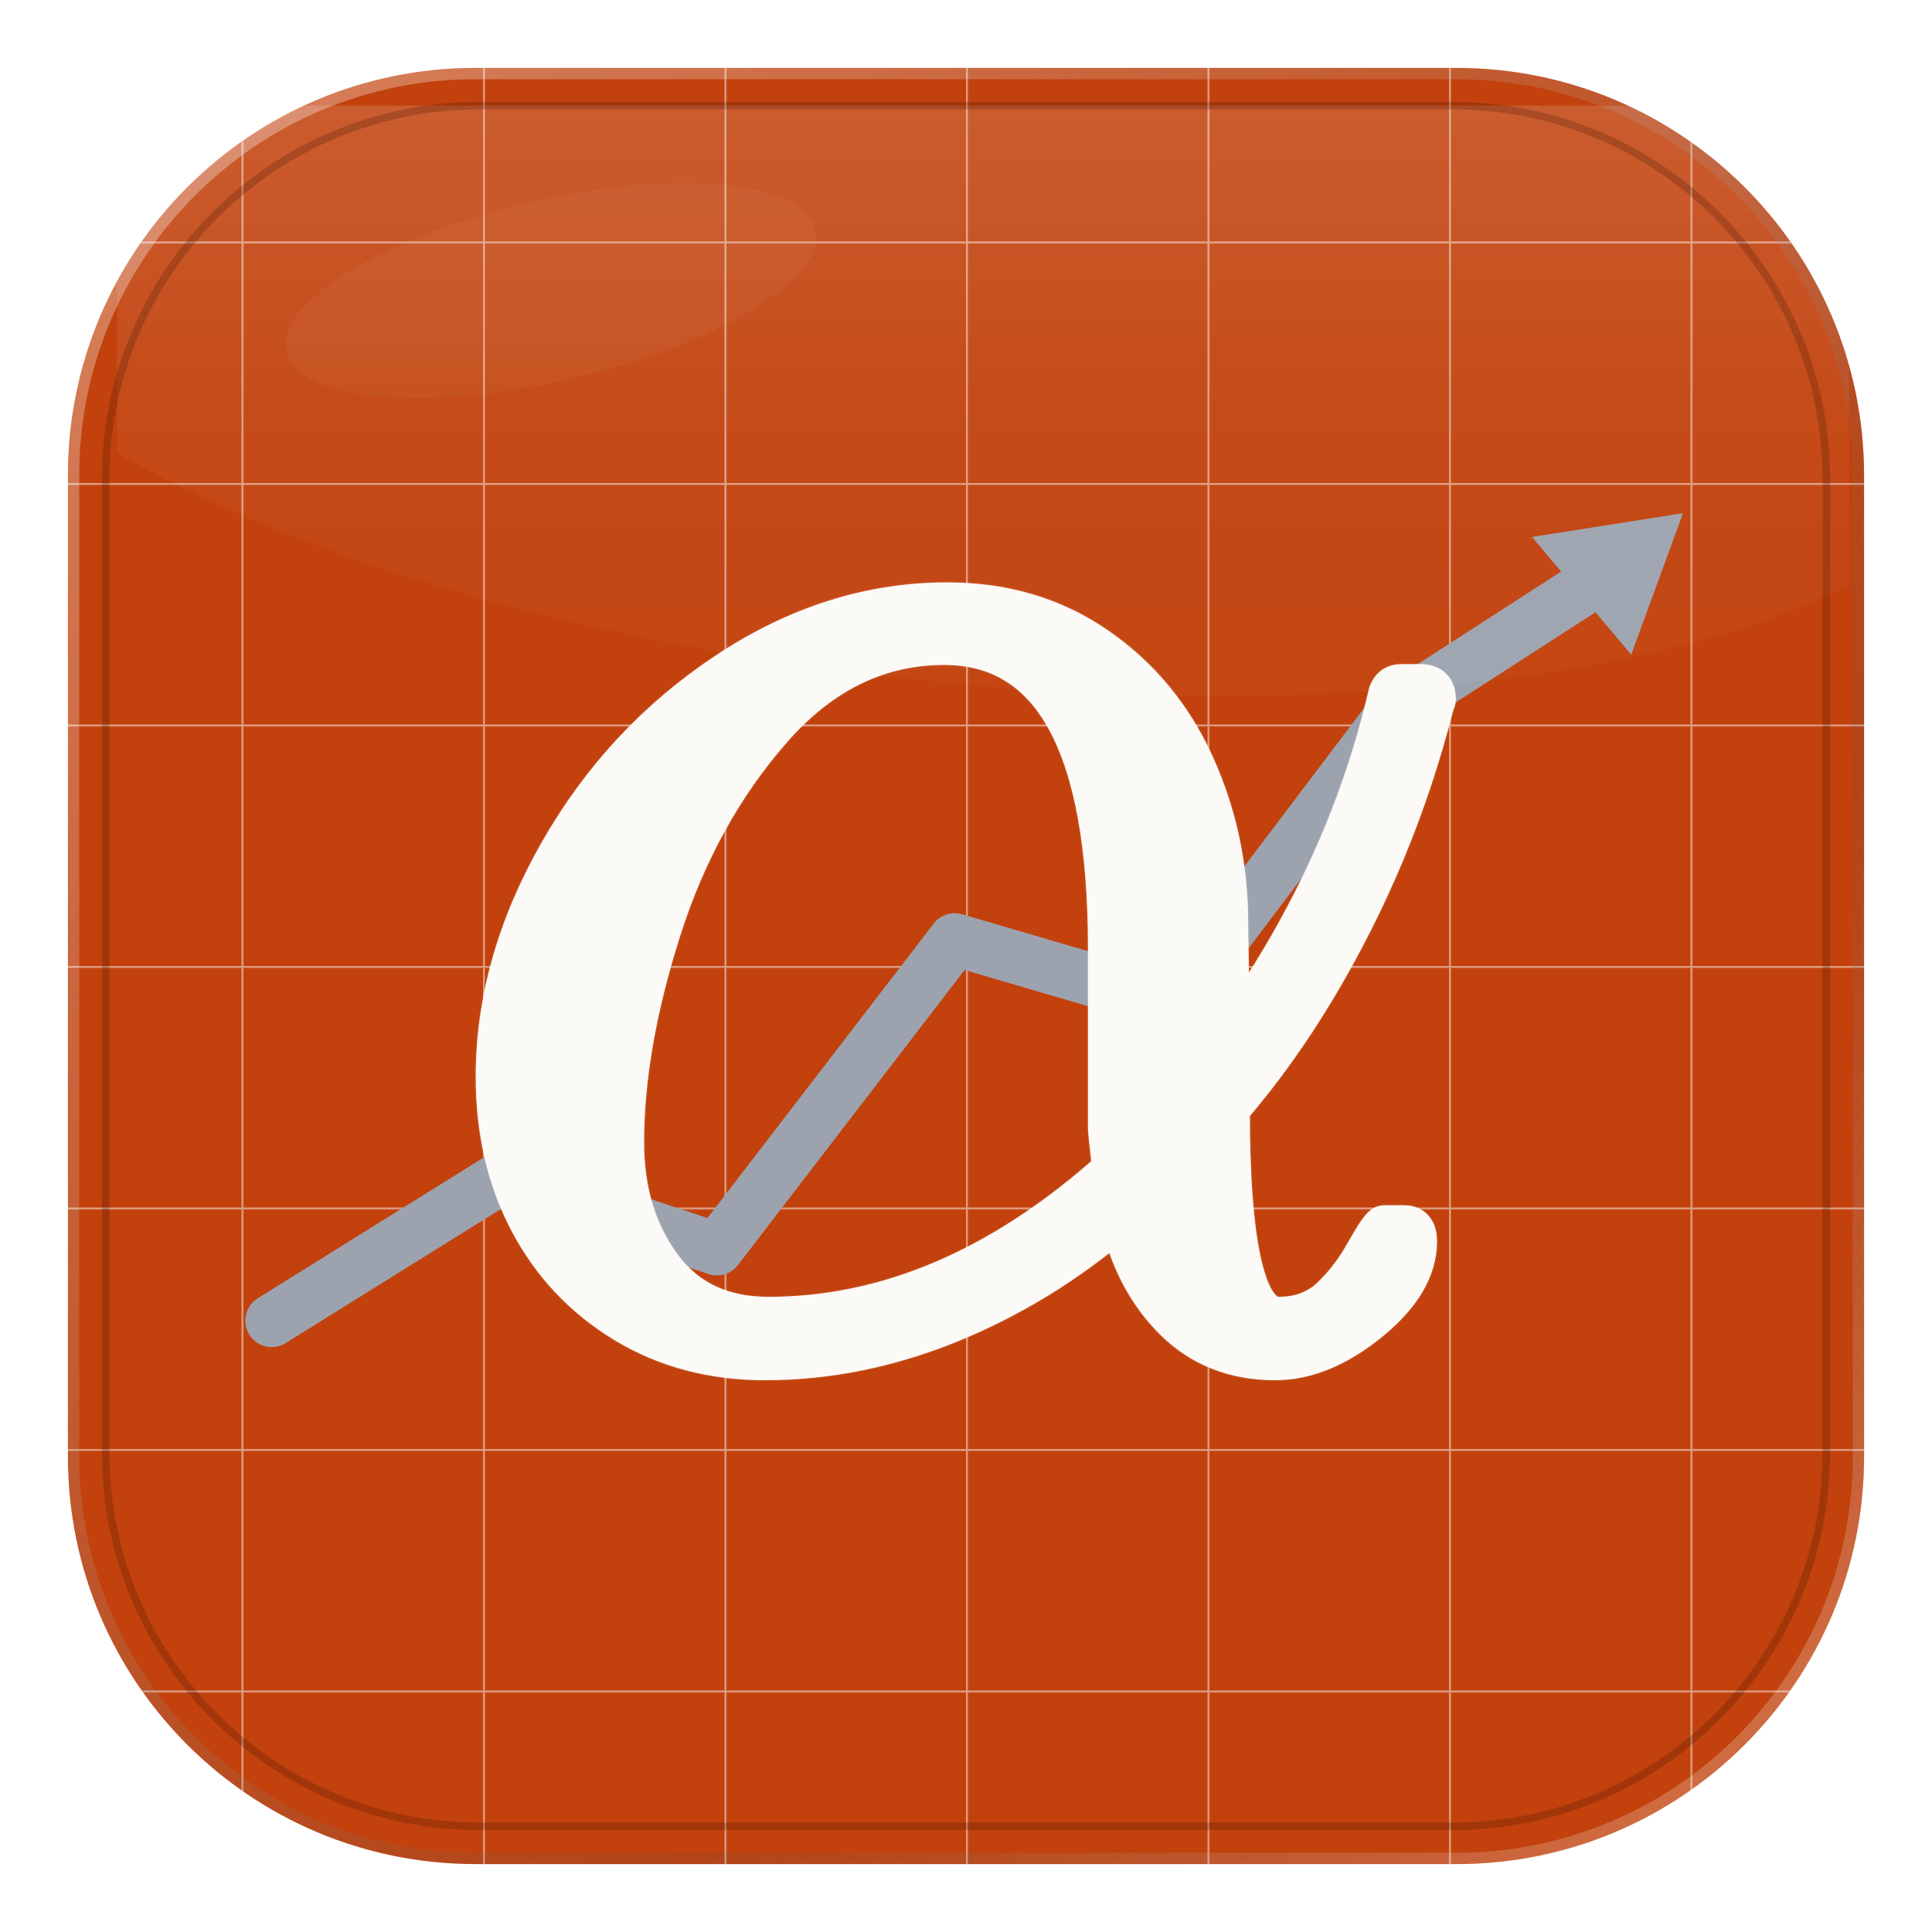
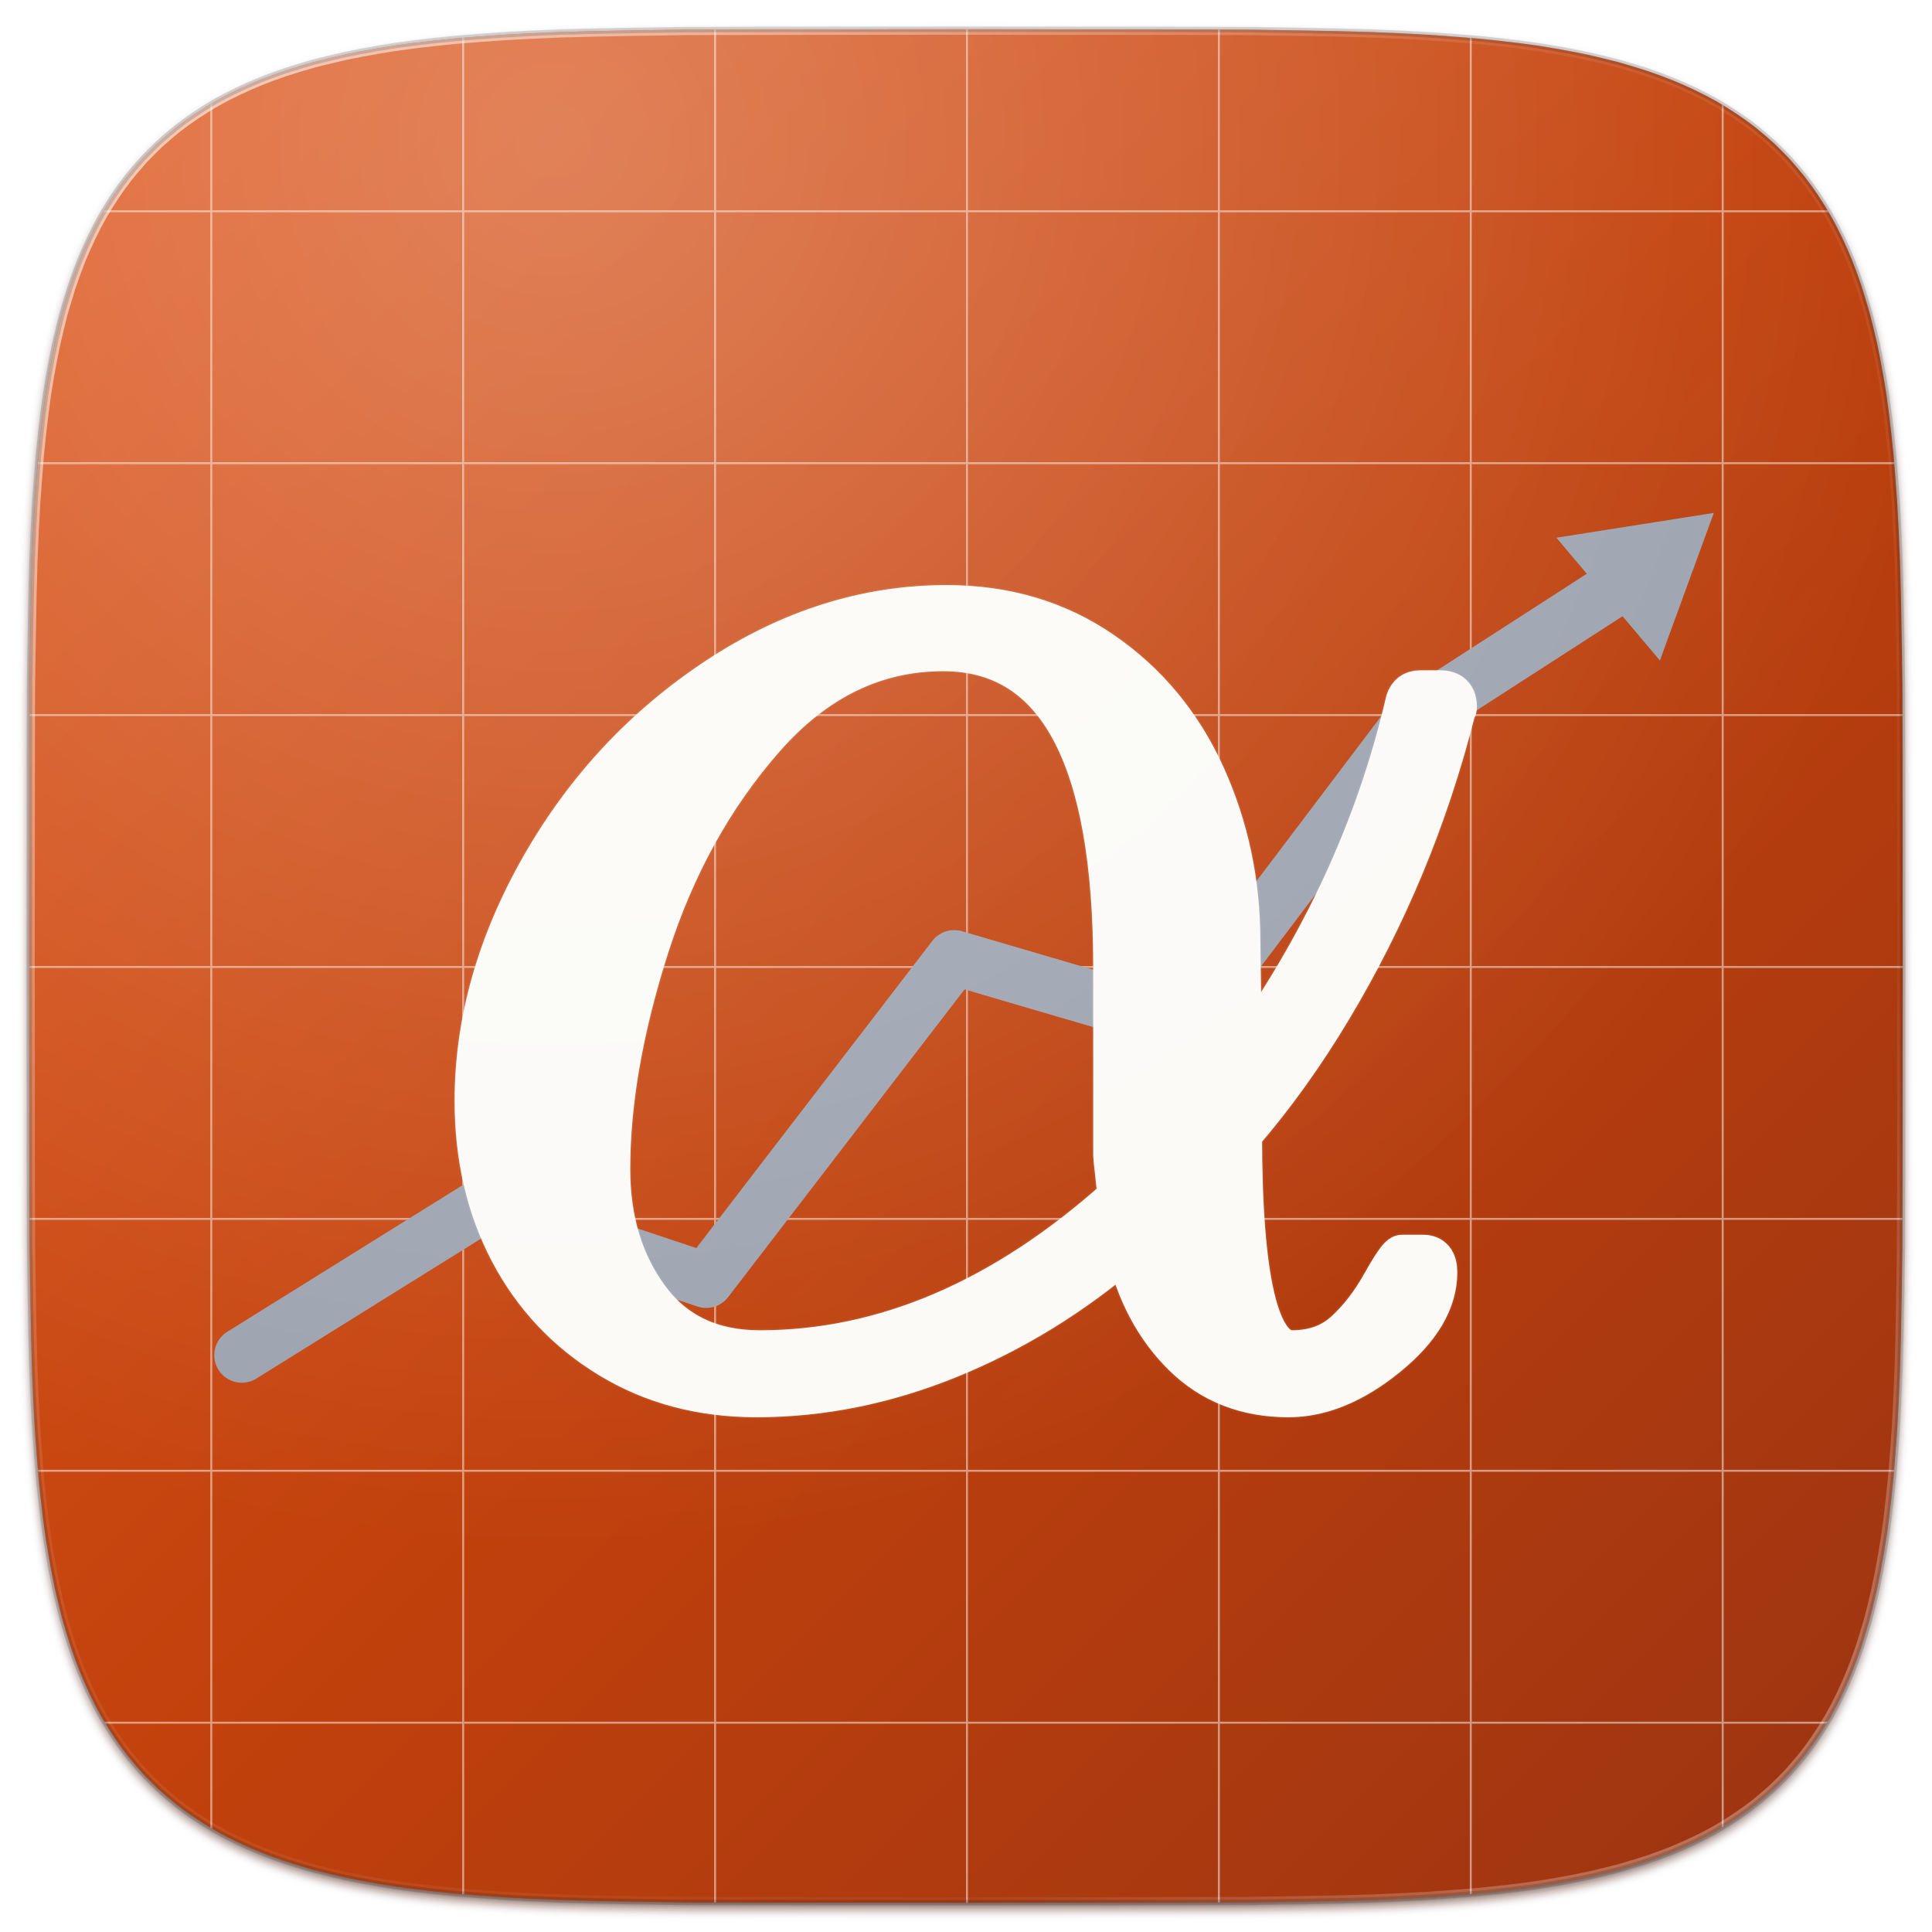
- <svg xmlns="http://www.w3.org/2000/svg" viewBox="0 0 512 512" role="img" aria-labelledby="title description">
+ <svg xmlns="http://www.w3.org/2000/svg" viewBox="-16 -16 1056 1056" width="256" height="256" role="img" aria-labelledby="title description">
  <defs>
-     <linearGradient id="gloss" x1="256" y1="22" x2="256" y2="260" gradientUnits="userSpaceOnUse">
-       <stop offset="0" stop-color="#FFFFFF" stop-opacity="0.15" />
-       <stop offset="0.38" stop-color="#FFFFFF" stop-opacity="0.05" />
-       <stop offset="1" stop-color="#FFFFFF" stop-opacity="0" />
+     <path id="sq" d="M1024.0,512.0 L1023.9,628.2 L1023.8,665.3 L1023.4,692.3 L1023.0,714.2 L1022.5,733.0 L1021.8,749.6 L1021.0,764.6 L1020.0,778.3 L1019.0,791.0 L1017.8,802.7 L1016.5,813.8 L1015.1,824.2 L1013.5,834.0 L1011.8,843.3 L1010.0,852.2 L1008.0,860.7 L1006.0,868.7 L1003.7,876.5 L1001.4,883.9 L998.9,891.0 L996.3,897.8 L993.5,904.4 L990.6,910.7 L987.6,916.7 L984.4,922.6 L981.0,928.2 L977.5,933.6 L973.9,938.8 L970.1,943.8 L966.1,948.6 L962.0,953.3 L957.7,957.7 L953.3,962.0 L948.6,966.1 L943.8,970.1 L938.8,973.9 L933.6,977.5 L928.2,981.0 L922.6,984.4 L916.7,987.6 L910.7,990.6 L904.4,993.5 L897.8,996.3 L891.0,998.9 L883.9,1001.4 L876.5,1003.7 L868.7,1006.0 L860.7,1008.0 L852.2,1010.0 L843.3,1011.8 L834.0,1013.5 L824.2,1015.1 L813.8,1016.5 L802.7,1017.8 L791.0,1019.0 L778.3,1020.0 L764.6,1021.0 L749.6,1021.8 L733.0,1022.5 L714.2,1023.0 L692.3,1023.4 L665.3,1023.8 L628.2,1023.9 L512.0,1024.0 L395.8,1023.9 L358.7,1023.8 L331.7,1023.4 L309.8,1023.0 L291.0,1022.5 L274.4,1021.8 L259.4,1021.0 L245.7,1020.0 L233.0,1019.0 L221.3,1017.8 L210.2,1016.5 L199.8,1015.1 L190.0,1013.5 L180.7,1011.8 L171.8,1010.0 L163.3,1008.0 L155.3,1006.0 L147.5,1003.7 L140.1,1001.4 L133.0,998.9 L126.2,996.3 L119.6,993.5 L113.3,990.6 L107.3,987.6 L101.4,984.4 L95.8,981.0 L90.4,977.5 L85.2,973.9 L80.2,970.1 L75.4,966.1 L70.7,962.0 L66.3,957.7 L62.0,953.3 L57.9,948.6 L53.9,943.8 L50.1,938.8 L46.5,933.6 L43.0,928.2 L39.6,922.6 L36.4,916.7 L33.4,910.7 L30.5,904.4 L27.7,897.8 L25.1,891.0 L22.6,883.9 L20.3,876.5 L18.0,868.7 L16.0,860.7 L14.0,852.2 L12.2,843.3 L10.5,834.0 L8.9,824.2 L7.5,813.8 L6.2,802.7 L5.0,791.0 L4.0,778.3 L3.0,764.6 L2.2,749.6 L1.5,733.0 L1.0,714.2 L0.6,692.3 L0.2,665.3 L0.1,628.2 L0.0,512.0 L0.1,395.8 L0.2,358.7 L0.6,331.7 L1.0,309.8 L1.5,291.0 L2.2,274.4 L3.0,259.4 L4.0,245.7 L5.0,233.0 L6.2,221.3 L7.5,210.2 L8.9,199.8 L10.5,190.0 L12.2,180.7 L14.0,171.8 L16.0,163.3 L18.0,155.3 L20.3,147.5 L22.6,140.1 L25.1,133.0 L27.7,126.2 L30.5,119.6 L33.4,113.3 L36.4,107.3 L39.6,101.4 L43.0,95.8 L46.5,90.4 L50.1,85.2 L53.9,80.2 L57.9,75.4 L62.0,70.7 L66.3,66.3 L70.7,62.0 L75.4,57.9 L80.2,53.9 L85.2,50.1 L90.4,46.5 L95.8,43.0 L101.4,39.6 L107.3,36.4 L113.3,33.4 L119.6,30.5 L126.2,27.7 L133.0,25.1 L140.1,22.6 L147.5,20.3 L155.3,18.0 L163.3,16.0 L171.8,14.0 L180.7,12.2 L190.0,10.5 L199.8,8.9 L210.2,7.5 L221.3,6.2 L233.0,5.0 L245.7,4.0 L259.4,3.0 L274.4,2.2 L291.0,1.5 L309.8,1.0 L331.7,0.6 L358.7,0.2 L395.8,0.1 L512.0,0.0 L628.2,0.1 L665.3,0.2 L692.3,0.6 L714.2,1.0 L733.0,1.5 L749.6,2.2 L764.6,3.0 L778.3,4.0 L791.0,5.0 L802.7,6.2 L813.8,7.5 L824.2,8.9 L834.0,10.5 L843.3,12.2 L852.2,14.0 L860.7,16.0 L868.7,18.0 L876.5,20.3 L883.9,22.6 L891.0,25.1 L897.8,27.7 L904.4,30.5 L910.7,33.4 L916.7,36.4 L922.6,39.6 L928.2,43.0 L933.6,46.5 L938.8,50.1 L943.8,53.9 L948.6,57.9 L953.3,62.0 L957.7,66.3 L962.0,70.7 L966.1,75.4 L970.1,80.2 L973.9,85.2 L977.5,90.4 L981.0,95.8 L984.4,101.4 L987.6,107.3 L990.6,113.3 L993.5,119.6 L996.3,126.2 L998.9,133.0 L1001.4,140.1 L1003.7,147.5 L1006.0,155.3 L1008.0,163.3 L1010.0,171.8 L1011.8,180.7 L1013.5,190.0 L1015.1,199.8 L1016.5,210.2 L1017.8,221.3 L1019.0,233.0 L1020.0,245.7 L1021.0,259.4 L1021.8,274.4 L1022.5,291.0 L1023.0,309.8 L1023.4,331.7 L1023.8,358.7 L1023.9,395.8Z" />
+     <clipPath id="tile">
+       <use href="#sq" />
+     </clipPath>
+     <linearGradient id="base" x1="0" y1="0" x2="1" y2="1">
+       <stop offset="0" stop-color="#E0591F" />
+       <stop offset=".5" stop-color="#C2410C" />
+       <stop offset="1" stop-color="#9A3412" />
    </linearGradient>
-     <linearGradient id="rim" x1="58" y1="42" x2="452" y2="466" gradientUnits="userSpaceOnUse">
-       <stop offset="0" stop-color="#FFFFFF" stop-opacity="0.32" />
-       <stop offset="0.28" stop-color="#E5E7EB" stop-opacity="0.2" />
-       <stop offset="0.72" stop-color="#4B5563" stop-opacity="0.14" />
-       <stop offset="1" stop-color="#FFFFFF" stop-opacity="0.22" />
+     <radialGradient id="sheen" cx=".28" cy=".06" r=".75">
+       <stop offset="0" stop-color="#fff" stop-opacity=".28" />
+       <stop offset="1" stop-color="#fff" stop-opacity="0" />
+     </radialGradient>
+     <linearGradient id="tileRim" x1="0" y1="0" x2="1" y2="1">
+       <stop offset="0" stop-color="#fff" stop-opacity=".7" />
+       <stop offset=".4" stop-color="#fff" stop-opacity=".08" />
+       <stop offset=".75" stop-color="#fff" stop-opacity=".04" />
+       <stop offset="1" stop-color="#fff" stop-opacity=".4" />
    </linearGradient>
+     <filter id="ambient" filterUnits="userSpaceOnUse" x="-16" y="-16" width="1056" height="1056">
+       <feGaussianBlur stdDeviation="6" />
+     </filter>
+     <filter id="contact" filterUnits="userSpaceOnUse" x="-16" y="-16" width="1056" height="1056">
+       <feGaussianBlur stdDeviation="3" />
+     </filter>
    <linearGradient id="marketLine" x1="82" y1="341" x2="430" y2="164" gradientUnits="userSpaceOnUse">
      <stop offset="0" stop-color="#4B5563" />
      <stop offset="1" stop-color="#D1D5DB" />
    </linearGradient>
    <pattern id="grid" width="64" height="64" patternUnits="userSpaceOnUse">
      <path d="M64 0H0V64" fill="none" stroke="#FBFAF7" stroke-opacity="0.5" stroke-width="1" />
    </pattern>
    <filter id="glyphGlow" x="-30%" y="-30%" width="160%" height="160%">
-       <feDropShadow dx="0" dy="-24" stdDeviation="50" flood-color="#2A0F04" flood-opacity="0.65" />
+       <feDropShadow dx="0" dy="6" stdDeviation="8" flood-color="#2A0F04" flood-opacity="0.4" />
      <feDropShadow dx="0" dy="0" stdDeviation="1.5" flood-color="#FBFAF7" flood-opacity="0.25" />
    </filter>
    <filter id="lineGlow" x="-25%" y="-60%" width="150%" height="220%">
      <feGaussianBlur stdDeviation="8" result="blur" />
      <feMerge>
        <feMergeNode in="blur" />
        <feMergeNode in="SourceGraphic" />
      </feMerge>
    </filter>
-     <clipPath id="corners">
-       <rect x="18" y="18" width="476" height="476" rx="108" />
-     </clipPath>
  </defs>
-   <g>
-     <g clip-path="url(#corners)">
-       <rect x="18" y="18" width="476" height="476" fill="#C2410C" />
+   <use href="#sq" fill="url(#base)" opacity=".9" filter="url(#ambient)" transform="translate(512 512) scale(0.98) translate(-512 -512) translate(0 5)" />
+   <use href="#sq" fill="#3D1607" opacity=".6" filter="url(#contact)" transform="translate(0 3)" />
+   <g clip-path="url(#tile)">
+     <rect width="1024" height="1024" fill="url(#base)" />
+     <g transform="scale(2.151261) translate(-18 -18)">
      <rect x="18" y="18" width="476" height="476" fill="url(#grid)" />
+     </g>
+     <g transform="translate(0 10.5) scale(2.151261) translate(-18 -18)">
      <path d="M72 350L133 312L190 331L253 249L311 266L370 188L432 148" fill="none" stroke="#9CA3AF" stroke-width="14" stroke-linecap="round" stroke-linejoin="round" />
      <path d="M446 136L406 142.3L432.3 173.5Z" fill="#9CA3AF" />
      <path d="M412 -23Q315 -23 239.5 23Q164 69 123 147Q82 225 82 324Q82 463 159.5 599Q237 735 365.5 820Q494 905 635 905Q739 905 818 850.5Q897 796 938 705.5Q979 615 979 512L981 375Q1051 472 1099.5 576.5Q1148 681 1174 793Q1178 805 1190 805H1214Q1233 805 1233 786Q1233 784 1231 780Q1207 686 1171 599.5Q1135 513 1086.5 432Q1038 351 981 285Q981 31 1040 31Q1078 31 1102.5 53.5Q1127 76 1145.5 109Q1164 142 1169 143H1194Q1210 143 1210 123Q1210 72 1151.5 24.5Q1093 -23 1036 -23Q962 -23 913 25Q864 73 846 150Q750 68 638 22.5Q526 -23 412 -23ZM416 31Q635 31 836 211Q835 223 833 240.5Q831 258 831 260V481Q831 852 631 852Q511 852 421 749.5Q331 647 285.5 504.5Q240 362 240 244Q240 155 285.5 93Q331 31 416 31Z" transform="translate(113.50 355.59) scale(0.2166328 -0.2166328)" fill="#FBFAF7" stroke="#FBFAF7" stroke-width="48" stroke-linejoin="round" paint-order="stroke fill" filter="url(#glyphGlow)" />
-       <path d="M62 28H450C474 28 490 48 490 72V155C392 205 153 190 31 120V61C31 43 44 28 62 28Z" fill="url(#gloss)" />
-       <ellipse cx="146" cy="77" rx="72" ry="24" fill="#FBFAF7" fill-opacity="0.04" transform="rotate(-13 146 77)" />
    </g>
-     <rect x="19.5" y="19.5" width="473" height="473" rx="106.5" fill="none" stroke="url(#rim)" stroke-width="3" />
-     <rect x="28" y="28" width="456" height="456" rx="99" fill="none" stroke="#3D1607" stroke-opacity="0.24" stroke-width="2" />
+     <rect width="1024" height="1024" fill="url(#sheen)" />
  </g>
+   <use href="#sq" fill="none" stroke="url(#tileRim)" stroke-width="6" clip-path="url(#tile)" />
+   <use href="#sq" fill="none" stroke="#00000026" stroke-width="3" />
</svg>
